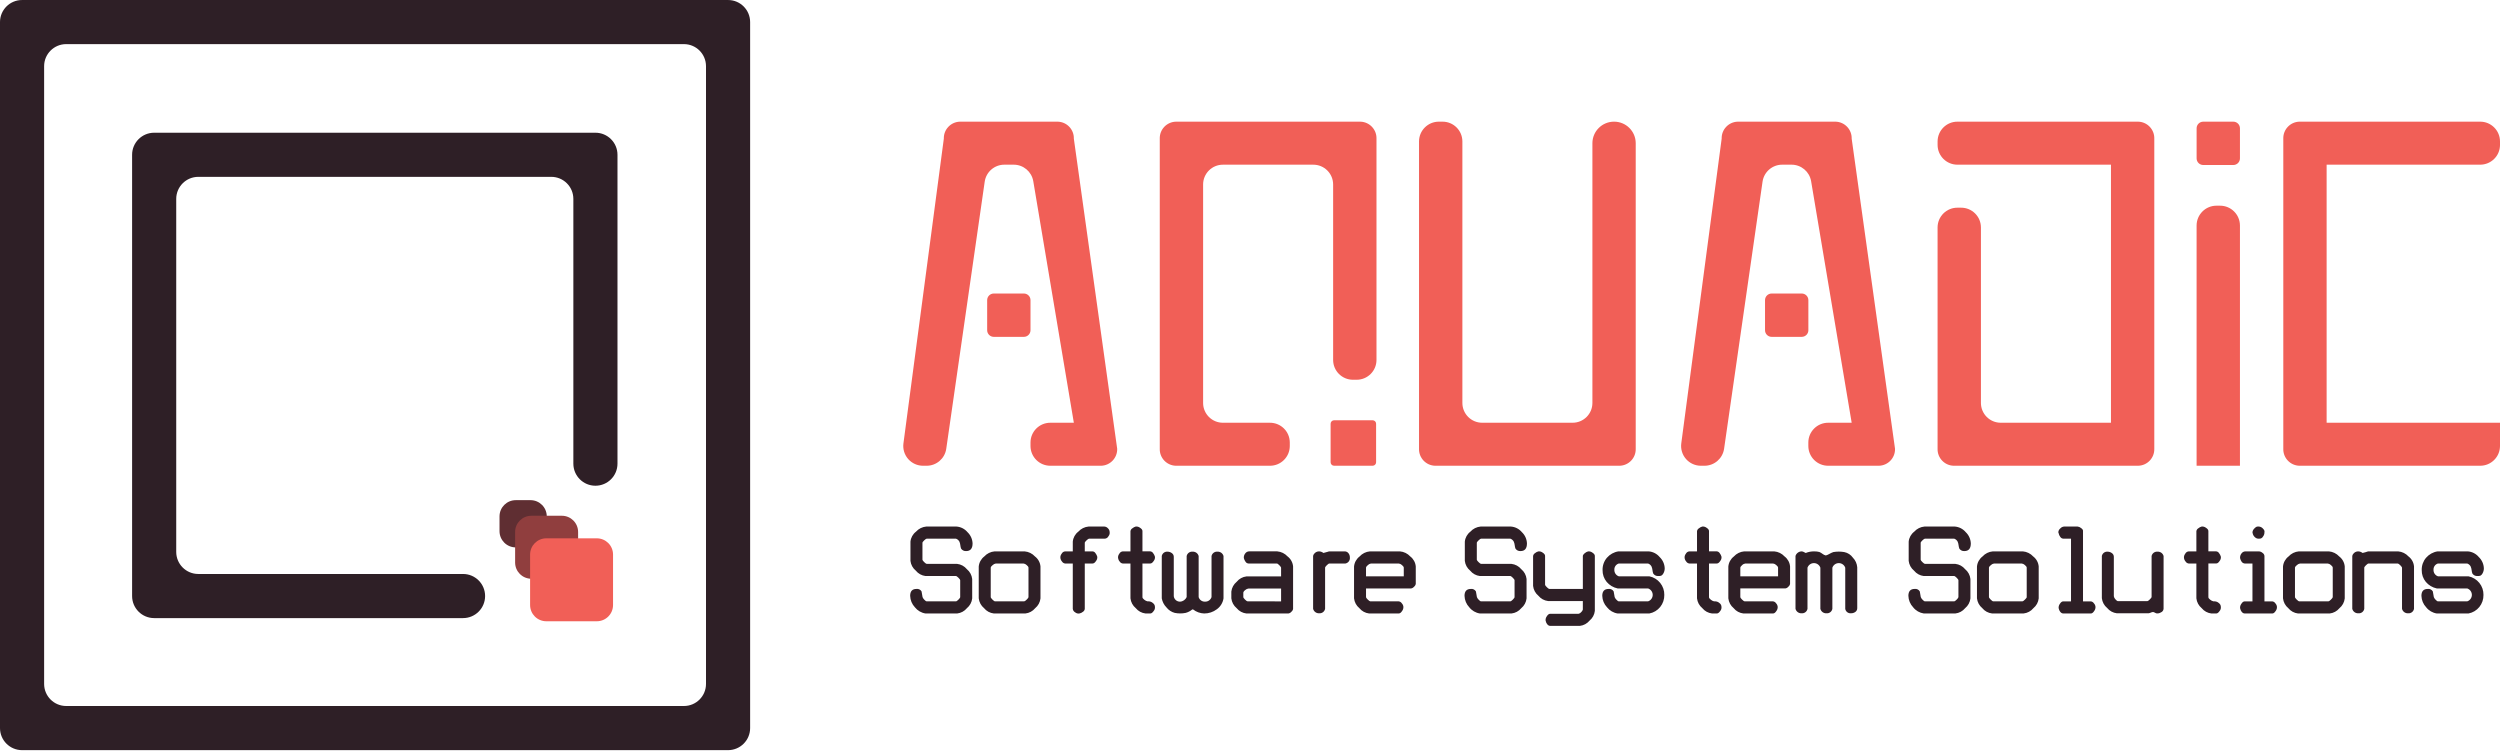
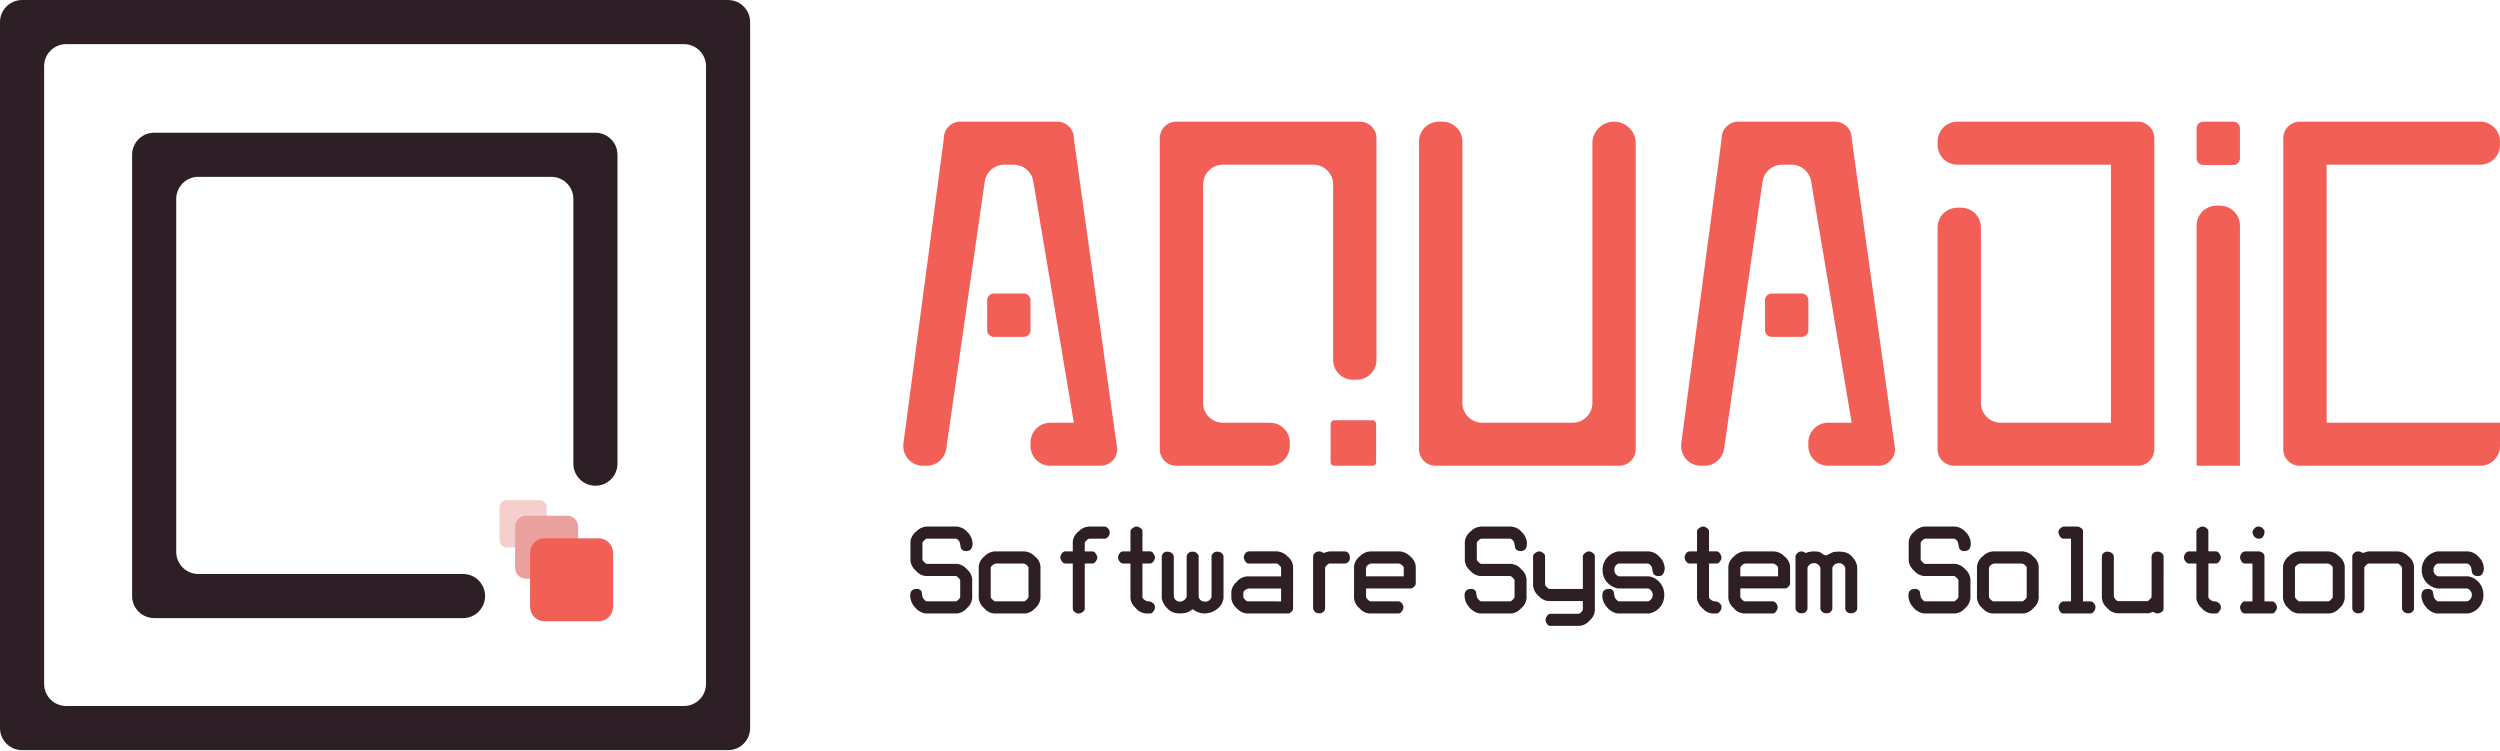
<svg xmlns="http://www.w3.org/2000/svg" width="693.218" height="208" viewBox="0 0 693.218 208">
  <g id="Group_80" data-name="Group 80" transform="translate(-2278.537 -997.264)">
    <g id="Group_79" data-name="Group 79" transform="translate(-2221 0.264)">
      <g id="Group_39" data-name="Group 39" transform="translate(4499.537 997)">
        <g id="Group_38" data-name="Group 38">
          <path id="Path_21" data-name="Path 21" d="M-133.894-474.9H-329.659a6.117,6.117,0,0,0-6.118,6.118v195.765a6.118,6.118,0,0,0,6.118,6.118h195.765a6.117,6.117,0,0,0,6.118-6.118V-468.786A6.116,6.116,0,0,0-133.894-474.9ZM-146.13-279.139H-317.424a6.118,6.118,0,0,1-6.118-6.118V-456.551a6.117,6.117,0,0,1,6.118-6.118H-146.13a6.116,6.116,0,0,1,6.118,6.118v171.294A6.117,6.117,0,0,1-146.13-279.139Z" transform="translate(335.777 474.904)" fill="#2e1f26" />
        </g>
        <path id="Path_22" data-name="Path 22" d="M-174.189-441.786v85.647a6.117,6.117,0,0,1-6.118,6.118h0a6.118,6.118,0,0,1-6.118-6.118v-73.412a6.116,6.116,0,0,0-6.118-6.118h-97.883a6.117,6.117,0,0,0-6.118,6.118v97.882a6.118,6.118,0,0,0,6.118,6.118h73.412a6.116,6.116,0,0,1,6.118,6.118h0a6.117,6.117,0,0,1-6.118,6.118h-85.647a6.118,6.118,0,0,1-6.118-6.118V-441.786a6.117,6.117,0,0,1,6.118-6.118h122.353A6.116,6.116,0,0,1-174.189-441.786Z" transform="translate(345.409 484.707)" fill="#2e1f26" />
        <g id="Group_76" data-name="Group 76" transform="translate(138.51 138.687)">
-           <rect id="Rectangle_35" data-name="Rectangle 35" width="13.1" height="13.1" rx="4.5" fill="#5f2e32" />
-           <rect id="Rectangle_34" data-name="Rectangle 34" width="17.466" height="17.466" rx="4.5" transform="translate(4.325 4.325)" fill="#903e3e" />
-           <rect id="Rectangle_14" data-name="Rectangle 14" width="23" height="23" rx="4.5" transform="translate(8.479 10.582)" fill="#f15f57" />
+           <rect id="Rectangle_35" data-name="Rectangle 35" width="13.1" height="13.1" rx="2" fill="#eaa09c" opacity="0.5" />
+           <rect id="Rectangle_34" data-name="Rectangle 34" width="17.466" height="17.466" rx="3" transform="translate(4.325 4.325)" fill="#eaa09c" />
+           <rect id="Rectangle_14" data-name="Rectangle 14" width="23" height="23" rx="4" transform="translate(8.479 10.582)" fill="#f15f57" />
        </g>
      </g>
    </g>
    <g id="Group_12" data-name="Group 12" transform="translate(2529 1031)">
      <g id="Group_11" data-name="Group 11" transform="translate(0 0)">
        <path id="Path_11" data-name="Path 11" d="M-279.884-298.589l12.02,85.988a4.586,4.586,0,0,1-4.45,4.711h-14.076a5.489,5.489,0,0,1-5.511-5.469v-.987a5.489,5.489,0,0,1,5.511-5.469h6.506l-11.25-66.988a5.5,5.5,0,0,0-5.436-4.569h-2.568a5.5,5.5,0,0,0-5.459,4.695l-10.666,74.092a5.494,5.494,0,0,1-5.455,4.695h-.953a5.482,5.482,0,0,1-5.465-6.181l11.2-84.517a4.588,4.588,0,0,1,4.45-4.711h27.153A4.586,4.586,0,0,1-279.884-298.589Z" transform="translate(327.183 303.3)" fill="#f15f57" />
        <path id="Path_12" data-name="Path 12" d="M-305.319-298.589V-212.6a4.586,4.586,0,0,0,4.451,4.711h26.092a5.489,5.489,0,0,0,5.511-5.469v-.987a5.489,5.489,0,0,0-5.511-5.469h-13.012a5.489,5.489,0,0,1-5.511-5.469V-285.9a5.489,5.489,0,0,1,5.511-5.469h25.029a5.492,5.492,0,0,1,5.514,5.469v48.691a5.492,5.492,0,0,0,5.511,5.472h1a5.492,5.492,0,0,0,5.511-5.472v-61.377a4.588,4.588,0,0,0-4.45-4.711h-51.19A4.588,4.588,0,0,0-305.319-298.589Z" transform="translate(376.443 303.3)" fill="#f15f57" />
        <path id="Path_13" data-name="Path 13" d="M-178.928-212.6v-85.988a4.588,4.588,0,0,0-4.45-4.711h-50.129a5.492,5.492,0,0,0-5.511,5.472v.984a5.492,5.492,0,0,0,5.511,5.472h42.563v71.556h-30.543A5.492,5.492,0,0,1-227-225.284v-48.694a5.489,5.489,0,0,0-5.511-5.469h-1a5.489,5.489,0,0,0-5.511,5.469V-212.6a4.586,4.586,0,0,0,4.45,4.711h51.19A4.586,4.586,0,0,0-178.928-212.6Z" transform="translate(525.824 303.3)" fill="#f15f57" />
        <path id="Path_14" data-name="Path 14" d="M-149.461-219.815v6.456a5.489,5.489,0,0,1-5.511,5.469H-205.1a4.586,4.586,0,0,1-4.45-4.711v-85.988a4.588,4.588,0,0,1,4.45-4.711h50.129a5.492,5.492,0,0,1,5.511,5.472v.984a5.492,5.492,0,0,1-5.511,5.472h-42.563v71.556Z" transform="translate(592.216 303.3)" fill="#f15f57" />
        <path id="Path_15" data-name="Path 15" d="M-235.145-297.336v72.052a5.489,5.489,0,0,1-5.511,5.469h-25.032a5.489,5.489,0,0,1-5.511-5.469v-72.544a5.492,5.492,0,0,0-5.511-5.472h-1a5.5,5.5,0,0,0-5.514,5.472V-212.6a4.587,4.587,0,0,0,4.454,4.711h51.186a4.584,4.584,0,0,0,4.45-4.711v-84.735a5.986,5.986,0,0,0-6.007-5.964h0A5.988,5.988,0,0,0-235.145-297.336Z" transform="translate(426.236 303.3)" fill="#f15f57" />
        <rect id="Rectangle_7" data-name="Rectangle 7" width="12.018" height="12.018" rx="1.842" transform="translate(23.265 47.653)" fill="#f15f57" />
        <path id="Path_16" data-name="Path 16" d="M-213.582-298.589l12.02,85.988a4.587,4.587,0,0,1-4.454,4.711h-14.072a5.489,5.489,0,0,1-5.511-5.469v-.987a5.489,5.489,0,0,1,5.511-5.469h6.506l-11.25-66.988a5.5,5.5,0,0,0-5.436-4.569h-2.568a5.5,5.5,0,0,0-5.459,4.695l-10.666,74.092a5.5,5.5,0,0,1-5.455,4.695h-.953a5.482,5.482,0,0,1-5.465-6.181l11.2-84.517a4.588,4.588,0,0,1,4.45-4.711h27.153A4.586,4.586,0,0,1-213.582-298.589Z" transform="translate(476.565 303.3)" fill="#f15f57" />
        <rect id="Rectangle_8" data-name="Rectangle 8" width="12.018" height="12.018" rx="1.842" transform="translate(238.956 47.653)" fill="#f15f57" />
        <path id="Path_17" data-name="Path 17" d="M-204.9-223.826v-66.6a5.513,5.513,0,0,0-5.514-5.511h-.992a5.513,5.513,0,0,0-5.514,5.511v66.6" transform="translate(575.546 319.235)" fill="#f15f57" />
        <rect id="Rectangle_9" data-name="Rectangle 9" width="12.018" height="12.018" rx="1.842" transform="translate(358.629 0.001)" fill="#f15f57" />
        <rect id="Rectangle_10" data-name="Rectangle 10" width="12.615" height="12.615" rx="0.967" transform="translate(118.498 82.796)" fill="#f15f57" />
      </g>
      <path id="Path_18" data-name="Path 18" d="M17.174,8.681a4.076,4.076,0,0,1-1.47,2.711A4.089,4.089,0,0,1,13,12.858H4.231a4.607,4.607,0,0,1-2.94-1.715A4.81,4.81,0,0,1-.028,7.961q0-1.909,1.759-1.909a1.393,1.393,0,0,1,1.4.689q0,.055.275,1.57a1.933,1.933,0,0,0,.481.716q.426.468.673.468h8.106q.22,0,.7-.482t.481-.7V3.656q0-.22-.481-.7t-.7-.482H4.231A4.1,4.1,0,0,1,1.538.983a4.119,4.119,0,0,1-1.484-2.7V-7.062A3.968,3.968,0,0,1,1.58-9.817a4.371,4.371,0,0,1,2.872-1.433H12.8a4.4,4.4,0,0,1,3.078,1.57,4.517,4.517,0,0,1,1.4,3.113q0,2.121-1.786,2.121a1.54,1.54,0,0,1-1.4-.689,4.013,4.013,0,0,1-.206-.923,3.465,3.465,0,0,0-.261-1.006,1.722,1.722,0,0,0-.962-.827H4.561q-.192,0-.687.466t-.495.686v4.693q0,.192.495.672t.687.48H13A4.089,4.089,0,0,1,15.7.576a4.076,4.076,0,0,1,1.47,2.711Zm18.933,0a4.072,4.072,0,0,1-1.47,2.709,4.09,4.09,0,0,1-2.707,1.465H23.164a4.078,4.078,0,0,1-2.707-1.479,4.117,4.117,0,0,1-1.47-2.722V-.161a3.959,3.959,0,0,1,1.525-2.778,4.383,4.383,0,0,1,2.872-1.423H31.71a4.4,4.4,0,0,1,2.872,1.41A3.917,3.917,0,0,1,36.107-.188Zm-3.325-.348V.16q0-.331-.522-.746A1.548,1.548,0,0,0,31.38-1H23.741a1.631,1.631,0,0,0-.879.428q-.55.428-.55.76V8.309q0,.221.481.7t.7.483H31.6q.192,0,.687-.483T32.782,8.336ZM55.287-9.734a1.439,1.439,0,0,1-.316,1.157A1.238,1.238,0,0,1,54-7.888H49.572q-.192,0-.687.465t-.495.683v2.378h2.171a1.047,1.047,0,0,1,.8.51,2.665,2.665,0,0,1,.495.978A1.592,1.592,0,0,1,51.509-1.7q-.453.7-.948.7H48.39V11.585a1.087,1.087,0,0,1-.522.816,2.061,2.061,0,0,1-.962.457,1.442,1.442,0,0,1-1.182-.318,1.248,1.248,0,0,1-.659-.982V-1H42.922a1.146,1.146,0,0,1-.838-.537,1.826,1.826,0,0,1-.453-.978,1.575,1.575,0,0,1,.33-1.171,1.207,1.207,0,0,1,.962-.675h2.143V-7.078A3.948,3.948,0,0,1,46.59-9.823a4.378,4.378,0,0,1,2.872-1.427h4.314a1.443,1.443,0,0,1,1.03.482A1.45,1.45,0,0,1,55.287-9.734ZM67.845,11.039a1.5,1.5,0,0,1-.357,1.143q-.467.675-.934.675H65.235a4.077,4.077,0,0,1-2.707-1.48,4.121,4.121,0,0,1-1.47-2.725V-1H58.914a1.146,1.146,0,0,1-.838-.537,1.826,1.826,0,0,1-.453-.978,1.575,1.575,0,0,1,.33-1.171,1.207,1.207,0,0,1,.962-.675h2.143v-5.6a1.1,1.1,0,0,1,.536-.8,2.424,2.424,0,0,1,.948-.494,1.722,1.722,0,0,1,1.168.343q.673.426.673.919v5.626h2.171a1.047,1.047,0,0,1,.8.51,2.666,2.666,0,0,1,.495.978A1.592,1.592,0,0,1,67.5-1.7q-.453.7-.948.7H64.383V8.336q0,.331.522.718a2.158,2.158,0,0,0,.879.442h.357a1.8,1.8,0,0,1,1.154.482A1.293,1.293,0,0,1,67.845,11.039ZM86.86,8.67A4.546,4.546,0,0,1,84.992,11.7a5.734,5.734,0,0,1-3.49,1.157,5.23,5.23,0,0,1-3.05-1.1.356.356,0,0,0-.275,0,4.752,4.752,0,0,1-1.814.937,7.61,7.61,0,0,1-3.023,0,4.291,4.291,0,0,1-2.308-1.532,4.73,4.73,0,0,1-1.292-2.5V-3.093a1.5,1.5,0,0,1,1.594-1.186,1.952,1.952,0,0,1,1.2.4,1.233,1.233,0,0,1,.536,1.033V8.064A1.71,1.71,0,0,0,74.8,9.579a2.1,2.1,0,0,0,1.841-1.292V-3.069a1.534,1.534,0,0,1,1.649-1.21,1.629,1.629,0,0,1,1.676,1.212V8.312a1.762,1.762,0,0,0,1.786,1.267,1.821,1.821,0,0,0,1.786-1.267V-3.067a1.535,1.535,0,0,1,1.649-1.212A1.629,1.629,0,0,1,86.86-3.067Zm19.29,2.917a1.277,1.277,0,0,1-.481.8,1.321,1.321,0,0,1-.811.47H93.208A4.079,4.079,0,0,1,90.5,11.38a4.114,4.114,0,0,1-1.47-2.721V6.78a4.134,4.134,0,0,1,1.484-2.707,4.1,4.1,0,0,1,2.693-1.492h9.618V.193q0-.222-.481-.708t-.7-.486H93.785a1.015,1.015,0,0,1-.824-.5,2.687,2.687,0,0,1-.467-1.019,1.8,1.8,0,0,1,.385-1.267,1.356,1.356,0,0,1,1.127-.579h7.749a4.4,4.4,0,0,1,2.872,1.41,3.917,3.917,0,0,1,1.525,2.764ZM102.826,9.5V5.942H93.789a1.613,1.613,0,0,0-.9.413q-.537.413-.537.771V8.312q0,.22.482.7t.7.482ZM120.682-1h-4.47q-.221,0-.7.469t-.483.69v11.4a1.53,1.53,0,0,1-1.635,1.242,1.639,1.639,0,0,1-1.69-1.242V-3.065a.99.99,0,0,1,.275-.607,1.689,1.689,0,0,1,1.374-.69,2.045,2.045,0,0,1,1.209.441q1.649-.441,1.566-.441h4.314a1.289,1.289,0,0,1,1.058.5,1.833,1.833,0,0,1,.4,1.185A1.532,1.532,0,0,1,120.682-1ZM140.17,4.644a1.276,1.276,0,0,1-.481.8,1.321,1.321,0,0,1-.811.47h-12.5V8.339q0,.193.495.675t.687.482h7.886a1.182,1.182,0,0,1,.852.542,1.613,1.613,0,0,1,.44.958,1.733,1.733,0,0,1-.357,1.167q-.44.694-.934.694h-8.216a4.078,4.078,0,0,1-2.707-1.479,4.117,4.117,0,0,1-1.47-2.722V-.161a3.959,3.959,0,0,1,1.525-2.778,4.383,4.383,0,0,1,2.872-1.423h8.326a4.4,4.4,0,0,1,2.872,1.409A3.915,3.915,0,0,1,140.17-.19Zm-3.325-2.09V.166q0-.333-.523-.75A1.55,1.55,0,0,0,135.439-1h-7.659a1.528,1.528,0,0,0-.882.43q-.523.43-.523.763v2.36Zm34.046,6.127a4.076,4.076,0,0,1-1.47,2.711,4.089,4.089,0,0,1-2.707,1.466h-8.766a4.607,4.607,0,0,1-2.94-1.715,4.81,4.81,0,0,1-1.319-3.181q0-1.909,1.759-1.909a1.393,1.393,0,0,1,1.4.689q0,.055.275,1.57a1.933,1.933,0,0,0,.481.716q.426.468.673.468h8.106q.22,0,.7-.482t.481-.7V3.656q0-.22-.481-.7t-.7-.482h-8.436A4.1,4.1,0,0,1,155.256.983a4.119,4.119,0,0,1-1.484-2.7V-7.062A3.968,3.968,0,0,1,155.3-9.817a4.371,4.371,0,0,1,2.872-1.433h8.354a4.4,4.4,0,0,1,3.078,1.57A4.517,4.517,0,0,1,171-6.566q0,2.121-1.786,2.121a1.54,1.54,0,0,1-1.4-.689,4.013,4.013,0,0,1-.206-.923,3.466,3.466,0,0,0-.261-1.006,1.722,1.722,0,0,0-.962-.827h-8.106q-.192,0-.687.466t-.495.686v4.693q0,.192.495.672t.687.48h8.436A4.089,4.089,0,0,1,169.421.576a4.076,4.076,0,0,1,1.47,2.711Zm18.933,3.461a4.055,4.055,0,0,1-1.47,2.7,4.094,4.094,0,0,1-2.707,1.46h-8.189q-.687,0-1.127-.944a3.19,3.19,0,0,1-.165-.556,1.758,1.758,0,0,1,.343-1.167q.426-.694.948-.694h7.859a1.2,1.2,0,0,0,.714-.448,1.438,1.438,0,0,0,.467-.719V9.414h-9.618a4.079,4.079,0,0,1-2.707-1.477,4.11,4.11,0,0,1-1.47-2.719V-3.064a1.109,1.109,0,0,1,.522-.8,2.291,2.291,0,0,1,.962-.5,1.719,1.719,0,0,1,1.168.344q.673.427.673.923V4.9q0,.193.495.675t.687.482H186.5V-3.067q0-.358.577-.827a2.256,2.256,0,0,1,.907-.468,1.719,1.719,0,0,1,1.168.344q.673.427.673.923ZM208.812,1.78a1.365,1.365,0,0,1-.6.608,2.417,2.417,0,0,1-.8.083,1.536,1.536,0,0,1-1.4-.694,4.067,4.067,0,0,1-.206-.93,3.52,3.52,0,0,0-.261-1.014A1.728,1.728,0,0,0,204.58-1h-8.106A1.717,1.717,0,0,0,195.237.763a1.824,1.824,0,0,0,1.237,1.791h8.464a5.19,5.19,0,0,1,3.009,1.828,5.131,5.131,0,0,1,1.14,3.324,5.171,5.171,0,0,1-1.14,3.352,5.061,5.061,0,0,1-3.009,1.8h-8.793a4.607,4.607,0,0,1-2.94-1.715,4.81,4.81,0,0,1-1.319-3.181q0-1.909,1.759-1.909a1.393,1.393,0,0,1,1.4.689q0,.055.275,1.57a1.933,1.933,0,0,0,.481.716q.426.468.673.468h8.106a1.887,1.887,0,0,0,0-3.582h-8.436a5.431,5.431,0,0,1-3.036-1.81,4.985,4.985,0,0,1-1.14-3.3,5.042,5.042,0,0,1,1.209-3.4,5.3,5.3,0,0,1,3.188-1.768h8.354A4.394,4.394,0,0,1,207.8-2.785,4.543,4.543,0,0,1,209.2.341,2.821,2.821,0,0,1,208.812,1.78Zm16.13,9.26a1.5,1.5,0,0,1-.357,1.143q-.467.675-.934.675h-1.319a4.077,4.077,0,0,1-2.707-1.48,4.121,4.121,0,0,1-1.47-2.725V-1h-2.143a1.146,1.146,0,0,1-.838-.537,1.826,1.826,0,0,1-.453-.978,1.575,1.575,0,0,1,.33-1.171,1.207,1.207,0,0,1,.962-.675h2.143v-5.6a1.1,1.1,0,0,1,.536-.8,2.424,2.424,0,0,1,.948-.494,1.722,1.722,0,0,1,1.168.343q.673.426.673.919v5.626h2.171a1.047,1.047,0,0,1,.8.51,2.665,2.665,0,0,1,.495.978A1.592,1.592,0,0,1,224.6-1.7q-.453.7-.948.7H221.48V8.336q0,.331.522.718a2.157,2.157,0,0,0,.879.442h.357a1.8,1.8,0,0,1,1.154.482A1.294,1.294,0,0,1,224.942,11.039Zm19.015-6.4a1.276,1.276,0,0,1-.481.8,1.321,1.321,0,0,1-.811.47h-12.5V8.339q0,.193.495.675t.687.482h7.886a1.182,1.182,0,0,1,.852.542,1.613,1.613,0,0,1,.44.958,1.733,1.733,0,0,1-.357,1.167q-.44.694-.934.694h-8.216a4.078,4.078,0,0,1-2.707-1.479,4.117,4.117,0,0,1-1.47-2.722V-.161a3.959,3.959,0,0,1,1.525-2.778,4.383,4.383,0,0,1,2.872-1.423h8.326a4.4,4.4,0,0,1,2.872,1.409A3.915,3.915,0,0,1,243.958-.19Zm-3.325-2.09V.166q0-.333-.523-.75A1.55,1.55,0,0,0,239.227-1h-7.659a1.528,1.528,0,0,0-.882.43q-.523.43-.523.763v2.36Zm21.956,8.814a1.247,1.247,0,0,1-.508,1.048,1.919,1.919,0,0,1-1.2.386,1.472,1.472,0,0,1-1.621-1.217V.162a1.89,1.89,0,0,0-3.572,0v11.4a1.517,1.517,0,0,1-1.649,1.242,1.634,1.634,0,0,1-1.676-1.242V.159a1.891,1.891,0,0,0-3.572,0v11.4a1.517,1.517,0,0,1-1.649,1.242,1.634,1.634,0,0,1-1.676-1.242V-3.092A1.733,1.733,0,0,1,246.115-4a1.729,1.729,0,0,1,1.058-.359,1.053,1.053,0,0,1,.357.059q.3.147.769.382a5.974,5.974,0,0,1,2.391-.441,5.208,5.208,0,0,1,1.4.17,3.55,3.55,0,0,1,.852.508,2.289,2.289,0,0,0,.934.452,3.951,3.951,0,0,0,1-.441,6.2,6.2,0,0,1,1.085-.5,8.911,8.911,0,0,1,3.023,0,3.874,3.874,0,0,1,2.4,1.559,4.266,4.266,0,0,1,1.2,2.663Zm31.381-2.687a4.077,4.077,0,0,1-1.47,2.711,4.089,4.089,0,0,1-2.707,1.466h-8.766a4.607,4.607,0,0,1-2.94-1.715,4.81,4.81,0,0,1-1.319-3.181q0-1.909,1.759-1.909a1.393,1.393,0,0,1,1.4.689q0,.055.275,1.57a1.933,1.933,0,0,0,.481.716q.426.468.673.468h8.106q.22,0,.7-.482t.481-.7V3.656q0-.22-.481-.7t-.7-.482h-8.436A4.1,4.1,0,0,1,278.334.983a4.119,4.119,0,0,1-1.484-2.7V-7.062a3.968,3.968,0,0,1,1.525-2.755,4.371,4.371,0,0,1,2.872-1.433H289.6a4.4,4.4,0,0,1,3.078,1.57,4.517,4.517,0,0,1,1.4,3.113q0,2.121-1.786,2.121a1.54,1.54,0,0,1-1.4-.689,4.015,4.015,0,0,1-.206-.923,3.467,3.467,0,0,0-.261-1.006,1.723,1.723,0,0,0-.962-.827h-8.106q-.192,0-.687.466t-.495.686v4.693q0,.192.495.672t.687.48h8.436A4.089,4.089,0,0,1,292.5.576a4.077,4.077,0,0,1,1.47,2.711Zm18.933,0a4.072,4.072,0,0,1-1.47,2.709,4.09,4.09,0,0,1-2.707,1.465H299.96a4.078,4.078,0,0,1-2.707-1.479,4.117,4.117,0,0,1-1.47-2.722V-.161a3.959,3.959,0,0,1,1.525-2.778,4.383,4.383,0,0,1,2.872-1.423h8.326a4.4,4.4,0,0,1,2.872,1.41A3.917,3.917,0,0,1,312.9-.188Zm-3.325-.348V.16q0-.331-.522-.746A1.548,1.548,0,0,0,308.176-1h-7.639a1.631,1.631,0,0,0-.879.428q-.55.428-.55.76V8.309q0,.221.481.7t.7.483H308.4q.192,0,.687-.483T309.577,8.336ZM328.648,11a1.732,1.732,0,0,1-.357,1.167q-.44.694-.934.694h-7.639q-.687,0-1.127-.944a3.192,3.192,0,0,1-.165-.556,1.758,1.758,0,0,1,.344-1.167q.426-.694.948-.694h2.143V-7.888h-2.143a1.049,1.049,0,0,1-.838-.5,2.3,2.3,0,0,1-.453-1.019.579.579,0,0,1-.082-.3,1.464,1.464,0,0,1,.55-1.019,1.573,1.573,0,0,1,1.044-.523h3.737a1.767,1.767,0,0,1,.948.4q.563.4.563.758V9.5h2.171a1.182,1.182,0,0,1,.852.542A1.613,1.613,0,0,1,328.648,11Zm18.878.566a1.167,1.167,0,0,1-.769,1.006,1.721,1.721,0,0,1-1.291.234,1.528,1.528,0,0,1-.371-.179,1.123,1.123,0,0,0-.508-.179,1.974,1.974,0,0,0-.632.179,2,2,0,0,1-.6.179h-8.766a4.082,4.082,0,0,1-2.707-1.474,4.1,4.1,0,0,1-1.47-2.714V-3.094A1.5,1.5,0,0,1,332-4.279a1.954,1.954,0,0,1,1.2.4,1.23,1.23,0,0,1,.536,1.031V8.066a1.523,1.523,0,0,0,.426.853q.426.522.756.522h8.106q.192,0,.687-.48t.495-.7V-3.072a1.534,1.534,0,0,1,1.649-1.207,1.629,1.629,0,0,1,1.676,1.212Zm15.883-.523a1.5,1.5,0,0,1-.357,1.143q-.467.675-.934.675H360.8a4.077,4.077,0,0,1-2.707-1.48,4.121,4.121,0,0,1-1.47-2.725V-1h-2.143a1.147,1.147,0,0,1-.838-.537,1.827,1.827,0,0,1-.453-.978,1.575,1.575,0,0,1,.33-1.171,1.207,1.207,0,0,1,.962-.675h2.143v-5.6a1.1,1.1,0,0,1,.536-.8,2.424,2.424,0,0,1,.948-.494,1.722,1.722,0,0,1,1.168.343q.673.426.673.919v5.626h2.171a1.047,1.047,0,0,1,.8.51,2.665,2.665,0,0,1,.495.978,1.592,1.592,0,0,1-.344,1.171q-.453.7-.948.7h-2.171V8.336q0,.331.522.718a2.158,2.158,0,0,0,.879.442h.357a1.8,1.8,0,0,1,1.154.482A1.293,1.293,0,0,1,363.409,11.039ZM375.5-9.719a1.892,1.892,0,0,1-.405,1.257,1.091,1.091,0,0,1-1.055.574A1.433,1.433,0,0,1,372.85-8.3a1.868,1.868,0,0,1-.622-1.1.555.555,0,0,1-.054-.248,1.652,1.652,0,0,1,.541-1.074q.541-.579.973-.523h.27a1.618,1.618,0,0,1,1.027.464Q375.637-10.156,375.5-9.719ZM378.962,11a1.732,1.732,0,0,1-.357,1.167q-.44.694-.934.694h-7.639q-.687,0-1.127-.944a3.189,3.189,0,0,1-.165-.556,1.758,1.758,0,0,1,.343-1.167q.426-.694.948-.694h2.143V-1h-2.143a1.142,1.142,0,0,1-.879-.528,2.689,2.689,0,0,1-.412-.972,1.824,1.824,0,0,1,.385-1.278,1.353,1.353,0,0,1,1.127-.583h3.737a1.655,1.655,0,0,1,.975.414,1.13,1.13,0,0,1,.536.856V9.5h2.171a1.182,1.182,0,0,1,.852.542A1.613,1.613,0,0,1,378.962,11Zm18.8-2.313a4.072,4.072,0,0,1-1.47,2.709,4.09,4.09,0,0,1-2.707,1.465h-8.766a4.078,4.078,0,0,1-2.707-1.479,4.117,4.117,0,0,1-1.47-2.722V-.161a3.959,3.959,0,0,1,1.525-2.778,4.383,4.383,0,0,1,2.872-1.423h8.326a4.4,4.4,0,0,1,2.872,1.41,3.917,3.917,0,0,1,1.525,2.764Zm-3.325-.348V.16q0-.331-.522-.746A1.548,1.548,0,0,0,393.031-1h-7.639a1.631,1.631,0,0,0-.879.428q-.55.428-.55.76V8.309q0,.221.481.7t.7.483h8.106q.192,0,.687-.483T394.432,8.336Zm22.533,3.224a1.517,1.517,0,0,1-1.649,1.242,1.634,1.634,0,0,1-1.676-1.242V.187q0-.221-.481-.7t-.7-.483h-8.106q-.22,0-.7.469t-.481.69v11.4a1.517,1.517,0,0,1-1.649,1.242,1.634,1.634,0,0,1-1.676-1.242V-3.065a1.082,1.082,0,0,1,.275-.607,1.664,1.664,0,0,1,1.346-.69,2.079,2.079,0,0,1,1.237.441,14.4,14.4,0,0,0,1.539-.441h8.326a4.4,4.4,0,0,1,2.872,1.407,3.909,3.909,0,0,1,1.525,2.76ZM435.953,1.78a1.365,1.365,0,0,1-.6.608,2.417,2.417,0,0,1-.8.083,1.536,1.536,0,0,1-1.4-.694,4.072,4.072,0,0,1-.206-.93,3.517,3.517,0,0,0-.261-1.014A1.727,1.727,0,0,0,431.721-1h-8.106A1.717,1.717,0,0,0,422.379.763a1.824,1.824,0,0,0,1.237,1.791h8.464a5.19,5.19,0,0,1,3.009,1.828,5.132,5.132,0,0,1,1.14,3.324,5.172,5.172,0,0,1-1.14,3.352,5.061,5.061,0,0,1-3.009,1.8h-8.793a4.607,4.607,0,0,1-2.94-1.715,4.81,4.81,0,0,1-1.319-3.181q0-1.909,1.759-1.909a1.393,1.393,0,0,1,1.4.689q0,.055.275,1.57a1.935,1.935,0,0,0,.481.716q.426.468.673.468h8.106a1.887,1.887,0,0,0,0-3.582h-8.436a5.432,5.432,0,0,1-3.036-1.81,4.985,4.985,0,0,1-1.14-3.3,5.042,5.042,0,0,1,1.209-3.4,5.3,5.3,0,0,1,3.188-1.768h8.354a4.394,4.394,0,0,1,3.078,1.577,4.543,4.543,0,0,1,1.4,3.126A2.822,2.822,0,0,1,435.953,1.78Z" transform="translate(1.941 123.516)" fill="#2e1f26" />
    </g>
  </g>
</svg>
